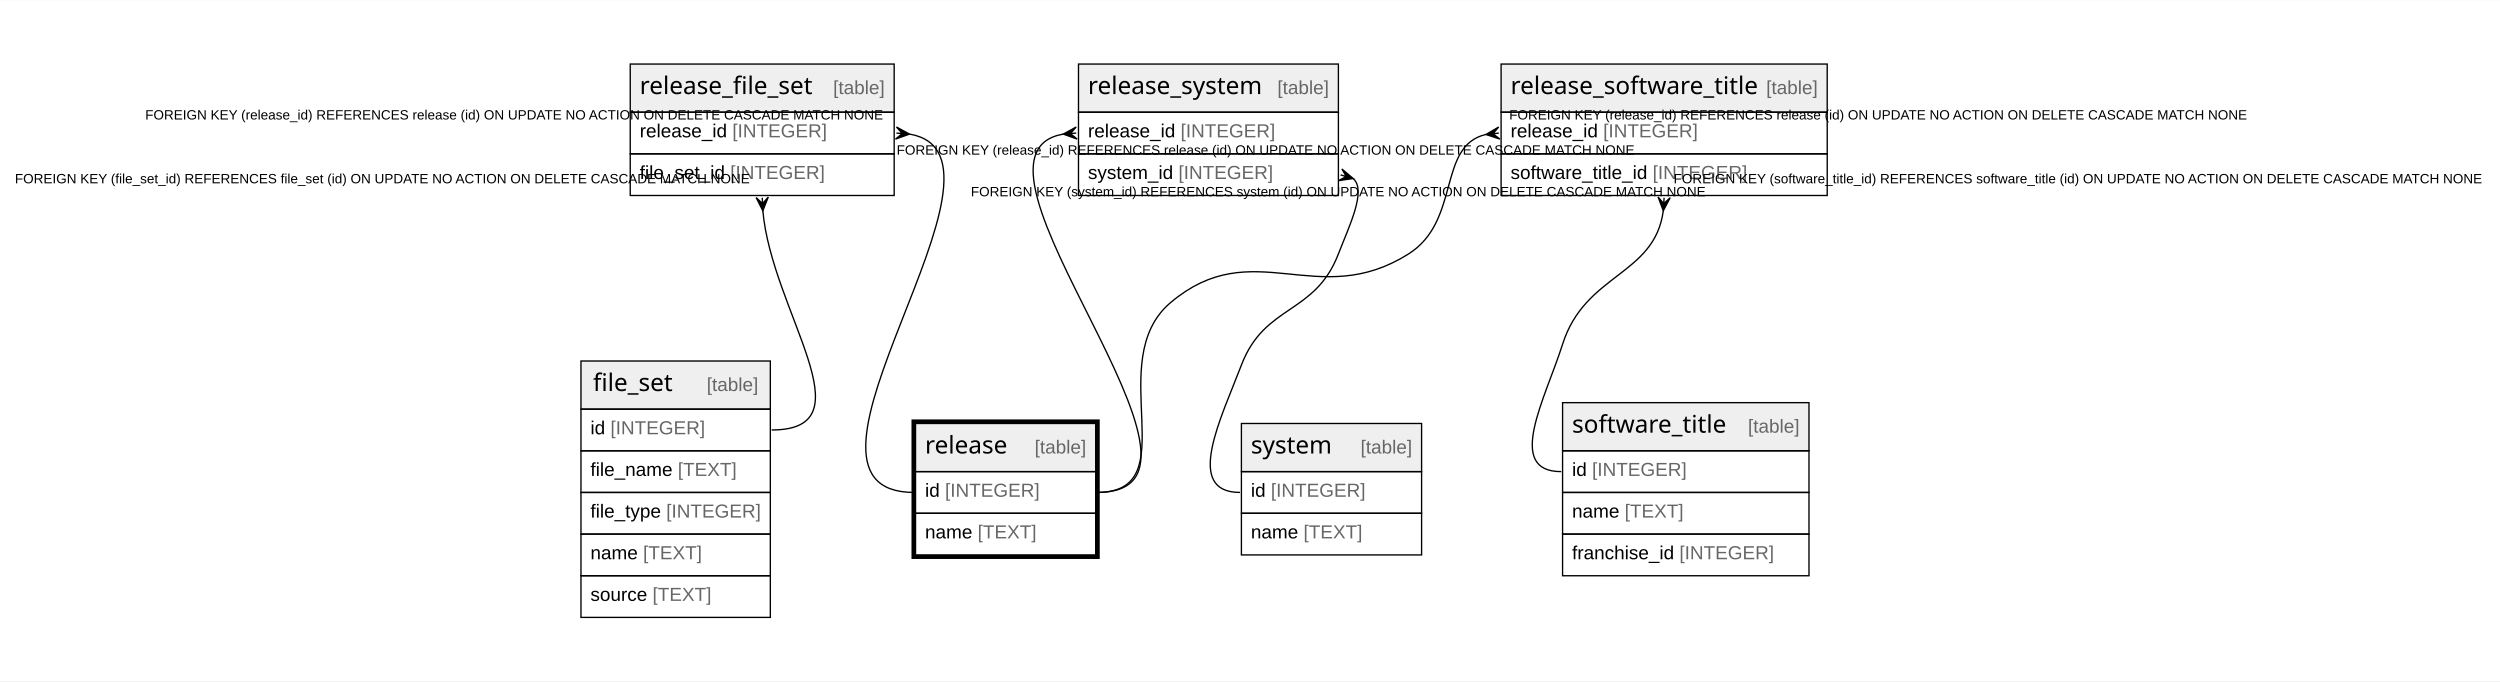
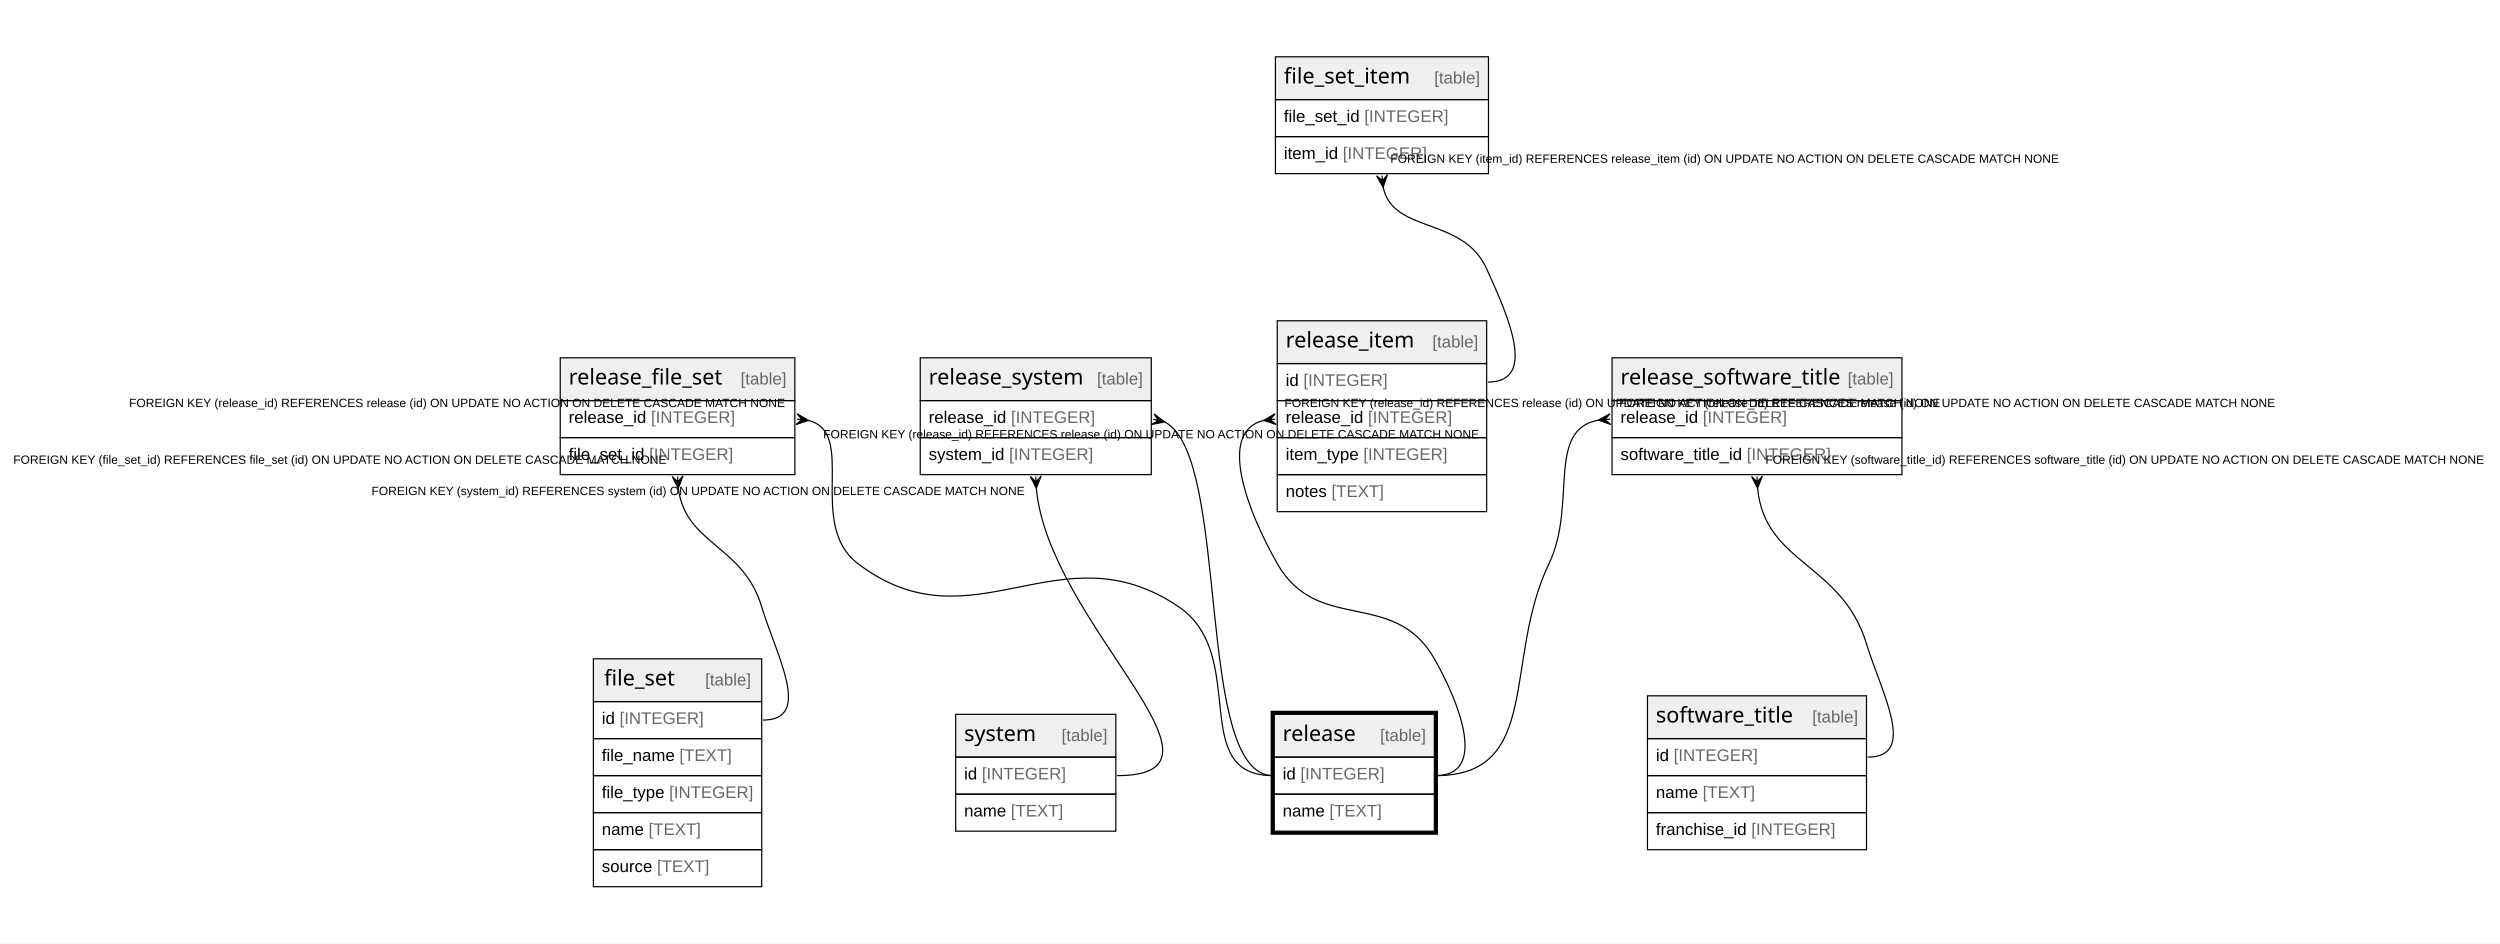
- <svg xmlns="http://www.w3.org/2000/svg" width="1849pt" height="504pt" viewBox="0.00 0.00 1848.77 503.60">
-   <g id="graph0" class="graph" transform="scale(1 1) rotate(0) translate(4 499.6)">
-     <polygon fill="white" stroke="none" points="-4,4 -4,-499.6 1844.77,-499.6 1844.77,4 -4,4" />
+ <svg xmlns="http://www.w3.org/2000/svg" width="2080pt" height="785pt" viewBox="0.00 0.00 2079.77 784.80">
+   <g id="graph0" class="graph" transform="scale(1 1) rotate(0) translate(4 780.8)">
+     <polygon fill="white" stroke="none" points="-4,4 -4,-780.8 2075.77,-780.8 2075.77,4 -4,4" />
    <g id="node1" class="node">
-       <polygon fill="#efefef" stroke="none" points="673.05,-151 673.05,-186.6 806.26,-186.6 806.26,-151 673.05,-151" />
-       <polygon fill="none" stroke="black" points="673.05,-151 673.05,-186.6 806.26,-186.6 806.26,-151 673.05,-151" />
-       <text text-anchor="start" x="680.05" y="-164.4" font-family="Arial Bold" font-size="18.00">release</text>
-       <text text-anchor="start" x="730.01" y="-164.4" font-family="Arial" font-size="14.00">    </text>
-       <text text-anchor="start" x="761.12" y="-164.4" font-family="Arial" font-size="14.00" fill="#666666">[table]</text>
-       <polygon fill="none" stroke="black" points="673.05,-120.2 673.05,-151 806.26,-151 806.26,-120.2 673.05,-120.2" />
-       <text text-anchor="start" x="680.05" y="-132.4" font-family="Arial" font-size="14.00">id </text>
-       <text text-anchor="start" x="694.83" y="-132.4" font-family="Arial" font-size="14.00" fill="#666666">[INTEGER]</text>
-       <polygon fill="none" stroke="black" points="673.05,-89.4 673.05,-120.2 806.26,-120.2 806.26,-89.4 673.05,-89.4" />
-       <text text-anchor="start" x="680.05" y="-101.6" font-family="Arial" font-size="14.00">name </text>
-       <text text-anchor="start" x="718.96" y="-101.6" font-family="Arial" font-size="14.00" fill="#666666">[TEXT]</text>
-       <polygon fill="none" stroke="black" stroke-width="3" points="671.55,-87.9 671.55,-188.1 807.76,-188.1 807.76,-87.9 671.55,-87.9" />
+       <polygon fill="#efefef" stroke="none" points="1056.05,-151 1056.05,-186.6 1189.26,-186.6 1189.26,-151 1056.05,-151" />
+       <polygon fill="none" stroke="black" points="1056.05,-151 1056.05,-186.6 1189.26,-186.6 1189.26,-151 1056.05,-151" />
+       <text text-anchor="start" x="1063.05" y="-164.4" font-family="Arial Bold" font-size="18.00">release</text>
+       <text text-anchor="start" x="1113.01" y="-164.4" font-family="Arial" font-size="14.00">    </text>
+       <text text-anchor="start" x="1144.12" y="-164.4" font-family="Arial" font-size="14.00" fill="#666666">[table]</text>
+       <polygon fill="none" stroke="black" points="1056.05,-120.2 1056.05,-151 1189.26,-151 1189.26,-120.2 1056.05,-120.2" />
+       <text text-anchor="start" x="1063.05" y="-132.4" font-family="Arial" font-size="14.00">id </text>
+       <text text-anchor="start" x="1077.83" y="-132.4" font-family="Arial" font-size="14.00" fill="#666666">[INTEGER]</text>
+       <polygon fill="none" stroke="black" points="1056.05,-89.4 1056.05,-120.2 1189.26,-120.2 1189.26,-89.4 1056.05,-89.4" />
+       <text text-anchor="start" x="1063.05" y="-101.6" font-family="Arial" font-size="14.00">name </text>
+       <text text-anchor="start" x="1101.96" y="-101.6" font-family="Arial" font-size="14.00" fill="#666666">[TEXT]</text>
+       <polygon fill="none" stroke="black" stroke-width="3" points="1054.55,-87.9 1054.55,-188.1 1190.76,-188.1 1190.76,-87.9 1054.55,-87.9" />
    </g>
    <g id="node2" class="node">
-       <polygon fill="#efefef" stroke="none" points="462.06,-416.8 462.06,-452.4 657.25,-452.4 657.25,-416.8 462.06,-416.8" />
-       <polygon fill="none" stroke="black" points="462.06,-416.8 462.06,-452.4 657.25,-452.4 657.25,-416.8 462.06,-416.8" />
-       <text text-anchor="start" x="469.06" y="-430.2" font-family="Arial Bold" font-size="18.00">release_file_set</text>
-       <text text-anchor="start" x="581" y="-430.2" font-family="Arial" font-size="14.00">    </text>
-       <text text-anchor="start" x="612.11" y="-430.2" font-family="Arial" font-size="14.00" fill="#666666">[table]</text>
+       <polygon fill="#efefef" stroke="none" points="462.06,-447.6 462.06,-483.2 657.25,-483.2 657.25,-447.6 462.06,-447.6" />
+       <polygon fill="none" stroke="black" points="462.06,-447.6 462.06,-483.2 657.25,-483.2 657.25,-447.6 462.06,-447.6" />
+       <text text-anchor="start" x="469.06" y="-461" font-family="Arial Bold" font-size="18.00">release_file_set</text>
+       <text text-anchor="start" x="581" y="-461" font-family="Arial" font-size="14.00">    </text>
+       <text text-anchor="start" x="612.11" y="-461" font-family="Arial" font-size="14.00" fill="#666666">[table]</text>
+       <polygon fill="none" stroke="black" points="462.06,-416.8 462.06,-447.6 657.25,-447.6 657.25,-416.8 462.06,-416.8" />
+       <text text-anchor="start" x="469.06" y="-429" font-family="Arial" font-size="14.00">release_id </text>
+       <text text-anchor="start" x="537.55" y="-429" font-family="Arial" font-size="14.00" fill="#666666">[INTEGER]</text>
      <polygon fill="none" stroke="black" points="462.06,-386 462.06,-416.8 657.25,-416.8 657.25,-386 462.06,-386" />
-       <text text-anchor="start" x="469.06" y="-398.2" font-family="Arial" font-size="14.00">release_id </text>
-       <text text-anchor="start" x="537.55" y="-398.2" font-family="Arial" font-size="14.00" fill="#666666">[INTEGER]</text>
-       <polygon fill="none" stroke="black" points="462.06,-355.2 462.06,-386 657.25,-386 657.25,-355.2 462.06,-355.2" />
-       <text text-anchor="start" x="469.06" y="-367.4" font-family="Arial" font-size="14.00">file_set_id </text>
-       <text text-anchor="start" x="535.99" y="-367.4" font-family="Arial" font-size="14.00" fill="#666666">[INTEGER]</text>
+       <text text-anchor="start" x="469.06" y="-398.2" font-family="Arial" font-size="14.00">file_set_id </text>
+       <text text-anchor="start" x="535.99" y="-398.2" font-family="Arial" font-size="14.00" fill="#666666">[INTEGER]</text>
    </g>
    <g id="edge1" class="edge">
-       <path fill="none" stroke="black" d="M668.65,-400.59C762.54,-384.54 557.57,-135.6 672.05,-135.6" />
-       <polygon fill="black" stroke="black" points="668.55,-400.6 658.23,-396.89 663.24,-401.01 658.92,-401.35 658.92,-401.35 658.92,-401.35 663.24,-401.01 658.93,-405.86 668.55,-400.6" />
-       <text text-anchor="start" x="103.37" y="-411.4" font-family="Arial" font-size="10.00">FOREIGN KEY (release_id) REFERENCES release (id) ON UPDATE NO ACTION ON DELETE CASCADE MATCH NONE</text>
+       <path fill="none" stroke="black" d="M668.42,-431.11C709.76,-421.13 666.48,-344.84 709.65,-312 804.95,-239.5 877.68,-343.39 976.65,-276 1035.73,-235.78 983.58,-135.6 1055.05,-135.6" />
+       <polygon fill="black" stroke="black" points="668.53,-431.1 658.11,-427.69 663.22,-431.67 658.92,-432.13 658.92,-432.13 658.92,-432.13 663.22,-431.67 659.06,-436.64 668.53,-431.1" />
+       <text text-anchor="start" x="103.37" y="-442.2" font-family="Arial" font-size="10.00">FOREIGN KEY (release_id) REFERENCES release (id) ON UPDATE NO ACTION ON DELETE CASCADE MATCH NONE</text>
    </g>
    <g id="node3" class="node">
-       <polygon fill="#efefef" stroke="none" points="425.63,-197.2 425.63,-232.8 565.67,-232.8 565.67,-197.2 425.63,-197.2" />
-       <polygon fill="none" stroke="black" points="425.63,-197.2 425.63,-232.8 565.67,-232.8 565.67,-197.2 425.63,-197.2" />
-       <text text-anchor="start" x="434.54" y="-210.6" font-family="Arial Bold" font-size="18.00">file_set</text>
-       <text text-anchor="start" x="487.52" y="-210.6" font-family="Arial" font-size="14.00">    </text>
-       <text text-anchor="start" x="518.63" y="-210.6" font-family="Arial" font-size="14.00" fill="#666666">[table]</text>
-       <polygon fill="none" stroke="black" points="425.63,-166.4 425.63,-197.2 565.67,-197.2 565.67,-166.4 425.63,-166.4" />
-       <text text-anchor="start" x="432.63" y="-178.6" font-family="Arial" font-size="14.00">id </text>
-       <text text-anchor="start" x="447.42" y="-178.6" font-family="Arial" font-size="14.00" fill="#666666">[INTEGER]</text>
-       <polygon fill="none" stroke="black" points="425.63,-135.6 425.63,-166.4 565.67,-166.4 565.67,-135.6 425.63,-135.6" />
-       <text text-anchor="start" x="432.63" y="-147.8" font-family="Arial" font-size="14.00">file_name </text>
-       <text text-anchor="start" x="497.23" y="-147.8" font-family="Arial" font-size="14.00" fill="#666666">[TEXT]</text>
-       <polygon fill="none" stroke="black" points="425.63,-104.8 425.63,-135.6 565.67,-135.6 565.67,-104.8 425.63,-104.8" />
-       <text text-anchor="start" x="432.63" y="-117" font-family="Arial" font-size="14.00">file_type </text>
-       <text text-anchor="start" x="488.67" y="-117" font-family="Arial" font-size="14.00" fill="#666666">[INTEGER]</text>
-       <polygon fill="none" stroke="black" points="425.63,-74 425.63,-104.8 565.67,-104.8 565.67,-74 425.63,-74" />
-       <text text-anchor="start" x="432.63" y="-86.2" font-family="Arial" font-size="14.00">name </text>
-       <text text-anchor="start" x="471.54" y="-86.2" font-family="Arial" font-size="14.00" fill="#666666">[TEXT]</text>
-       <polygon fill="none" stroke="black" points="425.63,-43.2 425.63,-74 565.67,-74 565.67,-43.2 425.63,-43.2" />
-       <text text-anchor="start" x="432.63" y="-55.4" font-family="Arial" font-size="14.00">source </text>
-       <text text-anchor="start" x="478.54" y="-55.4" font-family="Arial" font-size="14.00" fill="#666666">[TEXT]</text>
+       <polygon fill="#efefef" stroke="none" points="489.63,-197.2 489.63,-232.8 629.67,-232.8 629.67,-197.2 489.63,-197.2" />
+       <polygon fill="none" stroke="black" points="489.63,-197.2 489.63,-232.8 629.67,-232.8 629.67,-197.2 489.63,-197.2" />
+       <text text-anchor="start" x="498.54" y="-210.6" font-family="Arial Bold" font-size="18.00">file_set</text>
+       <text text-anchor="start" x="551.52" y="-210.6" font-family="Arial" font-size="14.00">    </text>
+       <text text-anchor="start" x="582.63" y="-210.6" font-family="Arial" font-size="14.00" fill="#666666">[table]</text>
+       <polygon fill="none" stroke="black" points="489.63,-166.4 489.63,-197.2 629.67,-197.2 629.67,-166.4 489.63,-166.4" />
+       <text text-anchor="start" x="496.63" y="-178.6" font-family="Arial" font-size="14.00">id </text>
+       <text text-anchor="start" x="511.42" y="-178.6" font-family="Arial" font-size="14.00" fill="#666666">[INTEGER]</text>
+       <polygon fill="none" stroke="black" points="489.63,-135.6 489.63,-166.4 629.67,-166.4 629.67,-135.6 489.63,-135.6" />
+       <text text-anchor="start" x="496.63" y="-147.8" font-family="Arial" font-size="14.00">file_name </text>
+       <text text-anchor="start" x="561.23" y="-147.8" font-family="Arial" font-size="14.00" fill="#666666">[TEXT]</text>
+       <polygon fill="none" stroke="black" points="489.63,-104.8 489.63,-135.6 629.67,-135.6 629.67,-104.8 489.63,-104.8" />
+       <text text-anchor="start" x="496.63" y="-117" font-family="Arial" font-size="14.00">file_type </text>
+       <text text-anchor="start" x="552.67" y="-117" font-family="Arial" font-size="14.00" fill="#666666">[INTEGER]</text>
+       <polygon fill="none" stroke="black" points="489.63,-74 489.63,-104.8 629.67,-104.8 629.67,-74 489.63,-74" />
+       <text text-anchor="start" x="496.63" y="-86.2" font-family="Arial" font-size="14.00">name </text>
+       <text text-anchor="start" x="535.54" y="-86.2" font-family="Arial" font-size="14.00" fill="#666666">[TEXT]</text>
+       <polygon fill="none" stroke="black" points="489.63,-43.2 489.63,-74 629.67,-74 629.67,-43.2 489.63,-43.2" />
+       <text text-anchor="start" x="496.63" y="-55.4" font-family="Arial" font-size="14.00">source </text>
+       <text text-anchor="start" x="542.54" y="-55.4" font-family="Arial" font-size="14.00" fill="#666666">[TEXT]</text>
    </g>
    <g id="edge2" class="edge">
-       <path fill="none" stroke="black" d="M560.1,-344.22C566.55,-269.47 640.07,-181.8 566.67,-181.8" />
-       <polygon fill="black" stroke="black" points="560.11,-343.88 555.17,-353.67 559.88,-349.2 559.68,-353.53 559.68,-353.53 559.68,-353.53 559.88,-349.2 564.16,-354.07 560.11,-343.88" />
-       <text text-anchor="start" x="7" y="-364.2" font-family="Arial" font-size="10.00">FOREIGN KEY (file_set_id) REFERENCES file_set (id) ON UPDATE NO ACTION ON DELETE CASCADE MATCH NONE</text>
+       <path fill="none" stroke="black" d="M560.3,-374.6C566.4,-327.66 614.23,-327.61 629.67,-276 641.68,-235.89 672.54,-181.8 630.67,-181.8" />
+       <polygon fill="black" stroke="black" points="560.29,-374.69 555.18,-384.39 559.96,-380.01 559.7,-384.33 559.7,-384.33 559.7,-384.33 559.96,-380.01 564.17,-384.94 560.29,-374.69" />
+       <text text-anchor="start" x="7" y="-395" font-family="Arial" font-size="10.00">FOREIGN KEY (file_set_id) REFERENCES file_set (id) ON UPDATE NO ACTION ON DELETE CASCADE MATCH NONE</text>
    </g>
    <g id="node4" class="node">
-       <polygon fill="#efefef" stroke="none" points="793.55,-416.8 793.55,-452.4 985.76,-452.4 985.76,-416.8 793.55,-416.8" />
-       <polygon fill="none" stroke="black" points="793.55,-416.8 793.55,-452.4 985.76,-452.4 985.76,-416.8 793.55,-416.8" />
-       <text text-anchor="start" x="800.55" y="-430.2" font-family="Arial Bold" font-size="18.00">release_system</text>
-       <text text-anchor="start" x="909.51" y="-430.2" font-family="Arial" font-size="14.00">    </text>
-       <text text-anchor="start" x="940.62" y="-430.2" font-family="Arial" font-size="14.00" fill="#666666">[table]</text>
-       <polygon fill="none" stroke="black" points="793.55,-386 793.55,-416.8 985.76,-416.8 985.76,-386 793.55,-386" />
-       <text text-anchor="start" x="800.55" y="-398.2" font-family="Arial" font-size="14.00">release_id </text>
-       <text text-anchor="start" x="869.04" y="-398.2" font-family="Arial" font-size="14.00" fill="#666666">[INTEGER]</text>
-       <polygon fill="none" stroke="black" points="793.55,-355.2 793.55,-386 985.76,-386 985.76,-355.2 793.55,-355.2" />
-       <text text-anchor="start" x="800.55" y="-367.4" font-family="Arial" font-size="14.00">system_id </text>
-       <text text-anchor="start" x="867.46" y="-367.4" font-family="Arial" font-size="14.00" fill="#666666">[INTEGER]</text>
+       <polygon fill="#efefef" stroke="none" points="761.55,-447.6 761.55,-483.2 953.76,-483.2 953.76,-447.6 761.55,-447.6" />
+       <polygon fill="none" stroke="black" points="761.55,-447.6 761.55,-483.2 953.76,-483.2 953.76,-447.6 761.55,-447.6" />
+       <text text-anchor="start" x="768.55" y="-461" font-family="Arial Bold" font-size="18.00">release_system</text>
+       <text text-anchor="start" x="877.51" y="-461" font-family="Arial" font-size="14.00">    </text>
+       <text text-anchor="start" x="908.62" y="-461" font-family="Arial" font-size="14.00" fill="#666666">[table]</text>
+       <polygon fill="none" stroke="black" points="761.55,-416.8 761.55,-447.6 953.76,-447.6 953.76,-416.8 761.55,-416.8" />
+       <text text-anchor="start" x="768.55" y="-429" font-family="Arial" font-size="14.00">release_id </text>
+       <text text-anchor="start" x="837.04" y="-429" font-family="Arial" font-size="14.00" fill="#666666">[INTEGER]</text>
+       <polygon fill="none" stroke="black" points="761.55,-386 761.55,-416.8 953.76,-416.8 953.76,-386 761.55,-386" />
+       <text text-anchor="start" x="768.55" y="-398.2" font-family="Arial" font-size="14.00">system_id </text>
+       <text text-anchor="start" x="835.46" y="-398.2" font-family="Arial" font-size="14.00" fill="#666666">[INTEGER]</text>
    </g>
    <g id="edge3" class="edge">
-       <path fill="none" stroke="black" d="M782.24,-400.59C690.05,-384.54 921.76,-135.6 807.26,-135.6" />
-       <polygon fill="black" stroke="black" points="782.25,-400.59 791.86,-405.86 787.56,-401.01 791.88,-401.35 791.88,-401.35 791.88,-401.35 787.56,-401.01 792.57,-396.89 782.25,-400.59" />
-       <text text-anchor="start" x="659.08" y="-385.4" font-family="Arial" font-size="10.00">FOREIGN KEY (release_id) REFERENCES release (id) ON UPDATE NO ACTION ON DELETE CASCADE MATCH NONE</text>
+       <path fill="none" stroke="black" d="M964.9,-429.81C1020.54,-401.74 989.14,-135.6 1055.05,-135.6" />
+       <polygon fill="black" stroke="black" points="964.82,-429.83 954.05,-427.74 959.63,-431.05 955.41,-432.05 955.41,-432.05 955.41,-432.05 959.63,-431.05 956.12,-436.5 964.82,-429.83" />
+       <text text-anchor="start" x="680.82" y="-416.2" font-family="Arial" font-size="10.00">FOREIGN KEY (release_id) REFERENCES release (id) ON UPDATE NO ACTION ON DELETE CASCADE MATCH NONE</text>
    </g>
    <g id="node5" class="node">
-       <polygon fill="#efefef" stroke="none" points="914.03,-151 914.03,-186.6 1047.28,-186.6 1047.28,-151 914.03,-151" />
-       <polygon fill="none" stroke="black" points="914.03,-151 914.03,-186.6 1047.28,-186.6 1047.28,-151 914.03,-151" />
-       <text text-anchor="start" x="921.03" y="-164.4" font-family="Arial Bold" font-size="18.00">system</text>
-       <text text-anchor="start" x="971.03" y="-164.4" font-family="Arial" font-size="14.00">    </text>
-       <text text-anchor="start" x="1002.14" y="-164.4" font-family="Arial" font-size="14.00" fill="#666666">[table]</text>
-       <polygon fill="none" stroke="black" points="914.03,-120.2 914.03,-151 1047.28,-151 1047.28,-120.2 914.03,-120.2" />
-       <text text-anchor="start" x="921.03" y="-132.4" font-family="Arial" font-size="14.00">id </text>
-       <text text-anchor="start" x="935.81" y="-132.4" font-family="Arial" font-size="14.00" fill="#666666">[INTEGER]</text>
-       <polygon fill="none" stroke="black" points="914.03,-89.4 914.03,-120.2 1047.28,-120.2 1047.28,-89.4 914.03,-89.4" />
-       <text text-anchor="start" x="921.03" y="-101.6" font-family="Arial" font-size="14.00">name </text>
-       <text text-anchor="start" x="959.94" y="-101.6" font-family="Arial" font-size="14.00" fill="#666666">[TEXT]</text>
+       <polygon fill="#efefef" stroke="none" points="791.03,-151 791.03,-186.6 924.28,-186.6 924.28,-151 791.03,-151" />
+       <polygon fill="none" stroke="black" points="791.03,-151 791.03,-186.6 924.28,-186.6 924.28,-151 791.03,-151" />
+       <text text-anchor="start" x="798.03" y="-164.4" font-family="Arial Bold" font-size="18.00">system</text>
+       <text text-anchor="start" x="848.03" y="-164.4" font-family="Arial" font-size="14.00">    </text>
+       <text text-anchor="start" x="879.14" y="-164.4" font-family="Arial" font-size="14.00" fill="#666666">[table]</text>
+       <polygon fill="none" stroke="black" points="791.03,-120.2 791.03,-151 924.28,-151 924.28,-120.2 791.03,-120.2" />
+       <text text-anchor="start" x="798.03" y="-132.4" font-family="Arial" font-size="14.00">id </text>
+       <text text-anchor="start" x="812.81" y="-132.4" font-family="Arial" font-size="14.00" fill="#666666">[INTEGER]</text>
+       <polygon fill="none" stroke="black" points="791.03,-89.4 791.03,-120.2 924.28,-120.2 924.28,-89.4 791.03,-89.4" />
+       <text text-anchor="start" x="798.03" y="-101.6" font-family="Arial" font-size="14.00">name </text>
+       <text text-anchor="start" x="836.94" y="-101.6" font-family="Arial" font-size="14.00" fill="#666666">[TEXT]</text>
    </g>
    <g id="edge4" class="edge">
-       <path fill="none" stroke="black" d="M996.58,-367.79C1006.97,-359.11 993.51,-332.13 985.76,-312 968.35,-266.75 931.29,-275.11 914.03,-229.8 899.12,-190.68 871.16,-135.6 913.03,-135.6" />
-       <polygon fill="black" stroke="black" points="996.7,-367.75 985.84,-366.18 991.57,-369.22 987.4,-370.42 987.4,-370.42 987.4,-370.42 991.57,-369.22 988.32,-374.83 996.7,-367.75" />
-       <text text-anchor="start" x="713.95" y="-354.6" font-family="Arial" font-size="10.00">FOREIGN KEY (system_id) REFERENCES system (id) ON UPDATE NO ACTION ON DELETE CASCADE MATCH NONE</text>
+       <path fill="none" stroke="black" d="M858.11,-374.86C868.09,-262.38 1036.76,-135.6 925.28,-135.6" />
+       <polygon fill="black" stroke="black" points="858.12,-374.68 853.17,-384.46 857.88,-380.01 857.68,-384.33 857.68,-384.33 857.68,-384.33 857.88,-380.01 862.16,-384.87 858.12,-374.68" />
+       <text text-anchor="start" x="305.03" y="-369" font-family="Arial" font-size="10.00">FOREIGN KEY (system_id) REFERENCES system (id) ON UPDATE NO ACTION ON DELETE CASCADE MATCH NONE</text>
    </g>
    <g id="node6" class="node">
-       <polygon fill="#efefef" stroke="none" points="1106.07,-416.8 1106.07,-452.4 1347.24,-452.4 1347.24,-416.8 1106.07,-416.8" />
-       <polygon fill="none" stroke="black" points="1106.07,-416.8 1106.07,-452.4 1347.24,-452.4 1347.24,-416.8 1106.07,-416.8" />
-       <text text-anchor="start" x="1113.07" y="-430.2" font-family="Arial Bold" font-size="18.00">release_software_title</text>
-       <text text-anchor="start" x="1270.99" y="-430.2" font-family="Arial" font-size="14.00">    </text>
-       <text text-anchor="start" x="1302.1" y="-430.2" font-family="Arial" font-size="14.00" fill="#666666">[table]</text>
-       <polygon fill="none" stroke="black" points="1106.07,-386 1106.07,-416.8 1347.24,-416.8 1347.24,-386 1106.07,-386" />
-       <text text-anchor="start" x="1113.07" y="-398.2" font-family="Arial" font-size="14.00">release_id </text>
-       <text text-anchor="start" x="1181.56" y="-398.2" font-family="Arial" font-size="14.00" fill="#666666">[INTEGER]</text>
-       <polygon fill="none" stroke="black" points="1106.07,-355.2 1106.07,-386 1347.24,-386 1347.24,-355.2 1106.07,-355.2" />
-       <text text-anchor="start" x="1113.07" y="-367.4" font-family="Arial" font-size="14.00">software_title_id </text>
-       <text text-anchor="start" x="1218.12" y="-367.4" font-family="Arial" font-size="14.00" fill="#666666">[INTEGER]</text>
+       <polygon fill="#efefef" stroke="none" points="1337.07,-447.6 1337.07,-483.2 1578.24,-483.2 1578.24,-447.6 1337.07,-447.6" />
+       <polygon fill="none" stroke="black" points="1337.07,-447.6 1337.07,-483.2 1578.24,-483.2 1578.24,-447.6 1337.07,-447.6" />
+       <text text-anchor="start" x="1344.07" y="-461" font-family="Arial Bold" font-size="18.00">release_software_title</text>
+       <text text-anchor="start" x="1501.99" y="-461" font-family="Arial" font-size="14.00">    </text>
+       <text text-anchor="start" x="1533.1" y="-461" font-family="Arial" font-size="14.00" fill="#666666">[table]</text>
+       <polygon fill="none" stroke="black" points="1337.07,-416.8 1337.07,-447.6 1578.24,-447.6 1578.24,-416.8 1337.07,-416.8" />
+       <text text-anchor="start" x="1344.07" y="-429" font-family="Arial" font-size="14.00">release_id </text>
+       <text text-anchor="start" x="1412.56" y="-429" font-family="Arial" font-size="14.00" fill="#666666">[INTEGER]</text>
+       <polygon fill="none" stroke="black" points="1337.07,-386 1337.07,-416.8 1578.24,-416.8 1578.24,-386 1337.07,-386" />
+       <text text-anchor="start" x="1344.07" y="-398.2" font-family="Arial" font-size="14.00">software_title_id </text>
+       <text text-anchor="start" x="1449.12" y="-398.2" font-family="Arial" font-size="14.00" fill="#666666">[INTEGER]</text>
    </g>
    <g id="edge5" class="edge">
-       <path fill="none" stroke="black" d="M1094.69,-400.3C1058.71,-391.8 1076.44,-336.49 1037.65,-312 970.15,-269.37 922.64,-327.53 861.65,-276 810.54,-232.81 874.18,-135.6 807.26,-135.6" />
-       <polygon fill="black" stroke="black" points="1094.79,-400.31 1104.26,-405.84 1100.09,-400.87 1104.4,-401.33 1104.4,-401.33 1104.4,-401.33 1100.09,-400.87 1105.21,-396.89 1094.79,-400.31" />
-       <text text-anchor="start" x="1112.07" y="-411.4" font-family="Arial" font-size="10.00">FOREIGN KEY (release_id) REFERENCES release (id) ON UPDATE NO ACTION ON DELETE CASCADE MATCH NONE</text>
+       <path fill="none" stroke="black" d="M1325.91,-431.38C1281.83,-423.52 1308.19,-361 1284.65,-312 1246.16,-231.85 1279.18,-135.6 1190.26,-135.6" />
+       <polygon fill="black" stroke="black" points="1325.77,-431.36 1335.37,-436.66 1331.08,-431.8 1335.4,-432.15 1335.4,-432.15 1335.4,-432.15 1331.08,-431.8 1336.1,-427.69 1325.77,-431.36" />
+       <text text-anchor="start" x="1343.07" y="-442.2" font-family="Arial" font-size="10.00">FOREIGN KEY (release_id) REFERENCES release (id) ON UPDATE NO ACTION ON DELETE CASCADE MATCH NONE</text>
    </g>
    <g id="node7" class="node">
-       <polygon fill="#efefef" stroke="none" points="1151.54,-166.4 1151.54,-202 1333.76,-202 1333.76,-166.4 1151.54,-166.4" />
-       <polygon fill="none" stroke="black" points="1151.54,-166.4 1151.54,-202 1333.76,-202 1333.76,-166.4 1151.54,-166.4" />
-       <text text-anchor="start" x="1158.54" y="-179.8" font-family="Arial Bold" font-size="18.00">software_title</text>
-       <text text-anchor="start" x="1257.51" y="-179.8" font-family="Arial" font-size="14.00">    </text>
-       <text text-anchor="start" x="1288.63" y="-179.8" font-family="Arial" font-size="14.00" fill="#666666">[table]</text>
-       <polygon fill="none" stroke="black" points="1151.54,-135.6 1151.54,-166.4 1333.76,-166.4 1333.76,-135.6 1151.54,-135.6" />
-       <text text-anchor="start" x="1158.54" y="-147.8" font-family="Arial" font-size="14.00">id </text>
-       <text text-anchor="start" x="1173.33" y="-147.8" font-family="Arial" font-size="14.00" fill="#666666">[INTEGER]</text>
-       <polygon fill="none" stroke="black" points="1151.54,-104.8 1151.54,-135.6 1333.76,-135.6 1333.76,-104.8 1151.54,-104.8" />
-       <text text-anchor="start" x="1158.54" y="-117" font-family="Arial" font-size="14.00">name </text>
-       <text text-anchor="start" x="1197.45" y="-117" font-family="Arial" font-size="14.00" fill="#666666">[TEXT]</text>
-       <polygon fill="none" stroke="black" points="1151.54,-74 1151.54,-104.8 1333.76,-104.8 1333.76,-74 1151.54,-74" />
-       <text text-anchor="start" x="1158.54" y="-86.2" font-family="Arial" font-size="14.00">franchise_id </text>
-       <text text-anchor="start" x="1237.92" y="-86.2" font-family="Arial" font-size="14.00" fill="#666666">[INTEGER]</text>
+       <polygon fill="#efefef" stroke="none" points="1366.54,-166.4 1366.54,-202 1548.76,-202 1548.76,-166.4 1366.54,-166.4" />
+       <polygon fill="none" stroke="black" points="1366.54,-166.4 1366.54,-202 1548.76,-202 1548.76,-166.4 1366.54,-166.4" />
+       <text text-anchor="start" x="1373.54" y="-179.8" font-family="Arial Bold" font-size="18.00">software_title</text>
+       <text text-anchor="start" x="1472.51" y="-179.8" font-family="Arial" font-size="14.00">    </text>
+       <text text-anchor="start" x="1503.63" y="-179.8" font-family="Arial" font-size="14.00" fill="#666666">[table]</text>
+       <polygon fill="none" stroke="black" points="1366.54,-135.6 1366.54,-166.4 1548.76,-166.4 1548.76,-135.6 1366.54,-135.6" />
+       <text text-anchor="start" x="1373.54" y="-147.8" font-family="Arial" font-size="14.00">id </text>
+       <text text-anchor="start" x="1388.33" y="-147.8" font-family="Arial" font-size="14.00" fill="#666666">[INTEGER]</text>
+       <polygon fill="none" stroke="black" points="1366.54,-104.8 1366.54,-135.6 1548.76,-135.6 1548.76,-104.8 1366.54,-104.8" />
+       <text text-anchor="start" x="1373.54" y="-117" font-family="Arial" font-size="14.00">name </text>
+       <text text-anchor="start" x="1412.45" y="-117" font-family="Arial" font-size="14.00" fill="#666666">[TEXT]</text>
+       <polygon fill="none" stroke="black" points="1366.54,-74 1366.54,-104.8 1548.76,-104.8 1548.76,-74 1366.54,-74" />
+       <text text-anchor="start" x="1373.54" y="-86.2" font-family="Arial" font-size="14.00">franchise_id </text>
+       <text text-anchor="start" x="1452.92" y="-86.2" font-family="Arial" font-size="14.00" fill="#666666">[INTEGER]</text>
    </g>
    <g id="edge6" class="edge">
-       <path fill="none" stroke="black" d="M1226.01,-343.9C1219.64,-295.86 1168.21,-297.78 1151.54,-245.2 1138.89,-205.29 1108.68,-151 1150.54,-151" />
-       <polygon fill="black" stroke="black" points="1226.01,-343.89 1222.14,-354.15 1226.34,-349.21 1226.61,-353.53 1226.61,-353.53 1226.61,-353.53 1226.34,-349.21 1231.12,-353.58 1226.01,-343.89" />
-       <text text-anchor="start" x="1233.65" y="-364.2" font-family="Arial" font-size="10.00">FOREIGN KEY (software_title_id) REFERENCES software_title (id) ON UPDATE NO ACTION ON DELETE CASCADE MATCH NONE</text>
+       <path fill="none" stroke="black" d="M1458.14,-374.69C1464.34,-311.18 1528.32,-312.71 1548.76,-245.2 1560.9,-205.13 1591.63,-151 1549.76,-151" />
+       <polygon fill="black" stroke="black" points="1458.14,-374.68 1453.17,-384.45 1457.89,-380.01 1457.69,-384.33 1457.69,-384.33 1457.69,-384.33 1457.89,-380.01 1462.17,-384.88 1458.14,-374.68" />
+       <text text-anchor="start" x="1464.65" y="-395" font-family="Arial" font-size="10.00">FOREIGN KEY (software_title_id) REFERENCES software_title (id) ON UPDATE NO ACTION ON DELETE CASCADE MATCH NONE</text>
+     </g>
+     <g id="node8" class="node">
+       <polygon fill="#efefef" stroke="none" points="1058.55,-478.4 1058.55,-514 1232.76,-514 1232.76,-478.4 1058.55,-478.4" />
+       <polygon fill="none" stroke="black" points="1058.55,-478.4 1058.55,-514 1232.76,-514 1232.76,-478.4 1058.55,-478.4" />
+       <text text-anchor="start" x="1065.55" y="-491.8" font-family="Arial Bold" font-size="18.00">release_item</text>
+       <text text-anchor="start" x="1156.5" y="-491.8" font-family="Arial" font-size="14.00">    </text>
+       <text text-anchor="start" x="1187.62" y="-491.8" font-family="Arial" font-size="14.00" fill="#666666">[table]</text>
+       <polygon fill="none" stroke="black" points="1058.55,-447.6 1058.55,-478.4 1232.76,-478.4 1232.76,-447.6 1058.55,-447.6" />
+       <text text-anchor="start" x="1065.55" y="-459.8" font-family="Arial" font-size="14.00">id </text>
+       <text text-anchor="start" x="1080.34" y="-459.8" font-family="Arial" font-size="14.00" fill="#666666">[INTEGER]</text>
+       <polygon fill="none" stroke="black" points="1058.55,-416.8 1058.55,-447.6 1232.76,-447.6 1232.76,-416.8 1058.55,-416.8" />
+       <text text-anchor="start" x="1065.55" y="-429" font-family="Arial" font-size="14.00">release_id </text>
+       <text text-anchor="start" x="1134.04" y="-429" font-family="Arial" font-size="14.00" fill="#666666">[INTEGER]</text>
+       <polygon fill="none" stroke="black" points="1058.55,-386 1058.55,-416.8 1232.76,-416.8 1232.76,-386 1058.55,-386" />
+       <text text-anchor="start" x="1065.55" y="-398.2" font-family="Arial" font-size="14.00">item_type </text>
+       <text text-anchor="start" x="1130.14" y="-398.2" font-family="Arial" font-size="14.00" fill="#666666">[INTEGER]</text>
+       <polygon fill="none" stroke="black" points="1058.55,-355.2 1058.55,-386 1232.76,-386 1232.76,-355.2 1058.55,-355.2" />
+       <text text-anchor="start" x="1065.55" y="-367.4" font-family="Arial" font-size="14.00">notes </text>
+       <text text-anchor="start" x="1103.69" y="-367.4" font-family="Arial" font-size="14.00" fill="#666666">[TEXT]</text>
+     </g>
+     <g id="edge7" class="edge">
+       <path fill="none" stroke="black" d="M1047.46,-431.14C1008.06,-421.96 1034,-355.17 1058.55,-312 1092.14,-252.96 1155.62,-291.81 1189.26,-232.8 1210.66,-195.27 1233.46,-135.6 1190.26,-135.6" />
+       <polygon fill="black" stroke="black" points="1047.27,-431.12 1056.75,-436.64 1052.58,-431.68 1056.89,-432.13 1056.89,-432.13 1056.89,-432.13 1052.58,-431.68 1057.69,-427.69 1047.27,-431.12" />
+       <text text-anchor="start" x="1064.55" y="-442.2" font-family="Arial" font-size="10.00">FOREIGN KEY (release_id) REFERENCES release (id) ON UPDATE NO ACTION ON DELETE CASCADE MATCH NONE</text>
+     </g>
+     <g id="node9" class="node">
+       <polygon fill="#efefef" stroke="none" points="1057.04,-698 1057.04,-733.6 1234.27,-733.6 1234.27,-698 1057.04,-698" />
+       <polygon fill="none" stroke="black" points="1057.04,-698 1057.04,-733.6 1234.27,-733.6 1234.27,-698 1057.04,-698" />
+       <text text-anchor="start" x="1064.04" y="-711.4" font-family="Arial Bold" font-size="18.00">file_set_item</text>
+       <text text-anchor="start" x="1158.01" y="-711.4" font-family="Arial" font-size="14.00">    </text>
+       <text text-anchor="start" x="1189.13" y="-711.4" font-family="Arial" font-size="14.00" fill="#666666">[table]</text>
+       <polygon fill="none" stroke="black" points="1057.04,-667.2 1057.04,-698 1234.27,-698 1234.27,-667.2 1057.04,-667.2" />
+       <text text-anchor="start" x="1064.04" y="-679.4" font-family="Arial" font-size="14.00">file_set_id </text>
+       <text text-anchor="start" x="1130.97" y="-679.4" font-family="Arial" font-size="14.00" fill="#666666">[INTEGER]</text>
+       <polygon fill="none" stroke="black" points="1057.04,-636.4 1057.04,-667.2 1234.27,-667.2 1234.27,-636.4 1057.04,-636.4" />
+       <text text-anchor="start" x="1064.04" y="-648.6" font-family="Arial" font-size="14.00">item_id </text>
+       <text text-anchor="start" x="1113.06" y="-648.6" font-family="Arial" font-size="14.00" fill="#666666">[INTEGER]</text>
+     </g>
+     <g id="edge8" class="edge">
+       <path fill="none" stroke="black" d="M1146.59,-625.46C1154.67,-586.02 1212.82,-601.27 1232.76,-557.2 1250.02,-519.05 1275.63,-463 1233.76,-463" />
+       <polygon fill="black" stroke="black" points="1146.62,-625.11 1141.21,-634.65 1146.12,-630.42 1145.72,-634.73 1145.72,-634.73 1145.72,-634.73 1146.12,-630.42 1150.17,-635.49 1146.62,-625.11" />
+       <text text-anchor="start" x="1152.65" y="-645.4" font-family="Arial" font-size="10.00">FOREIGN KEY (item_id) REFERENCES release_item (id) ON UPDATE NO ACTION ON DELETE CASCADE MATCH NONE</text>
    </g>
  </g>
</svg>
